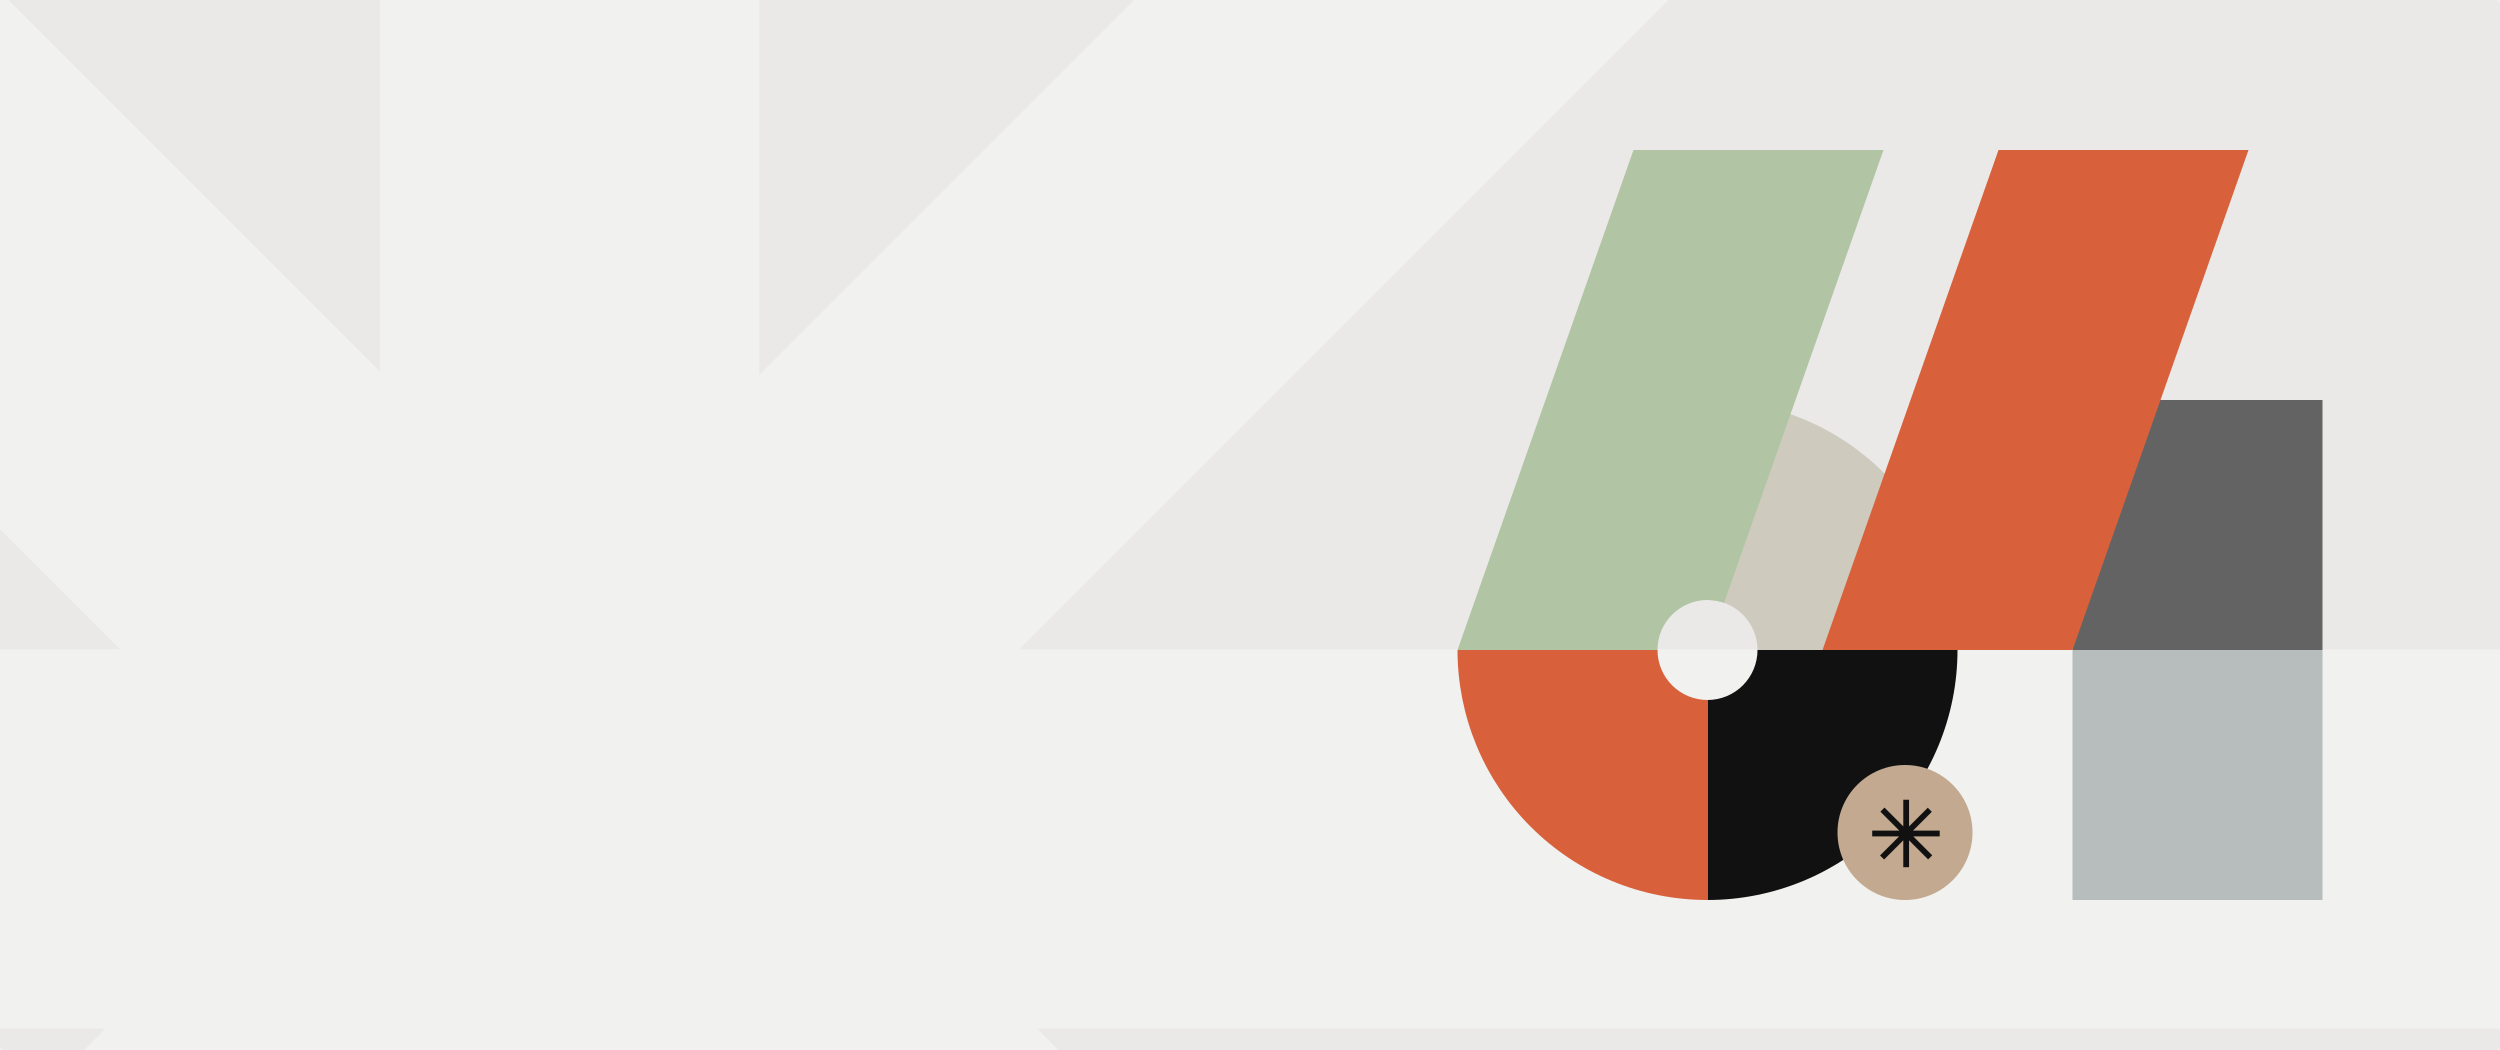
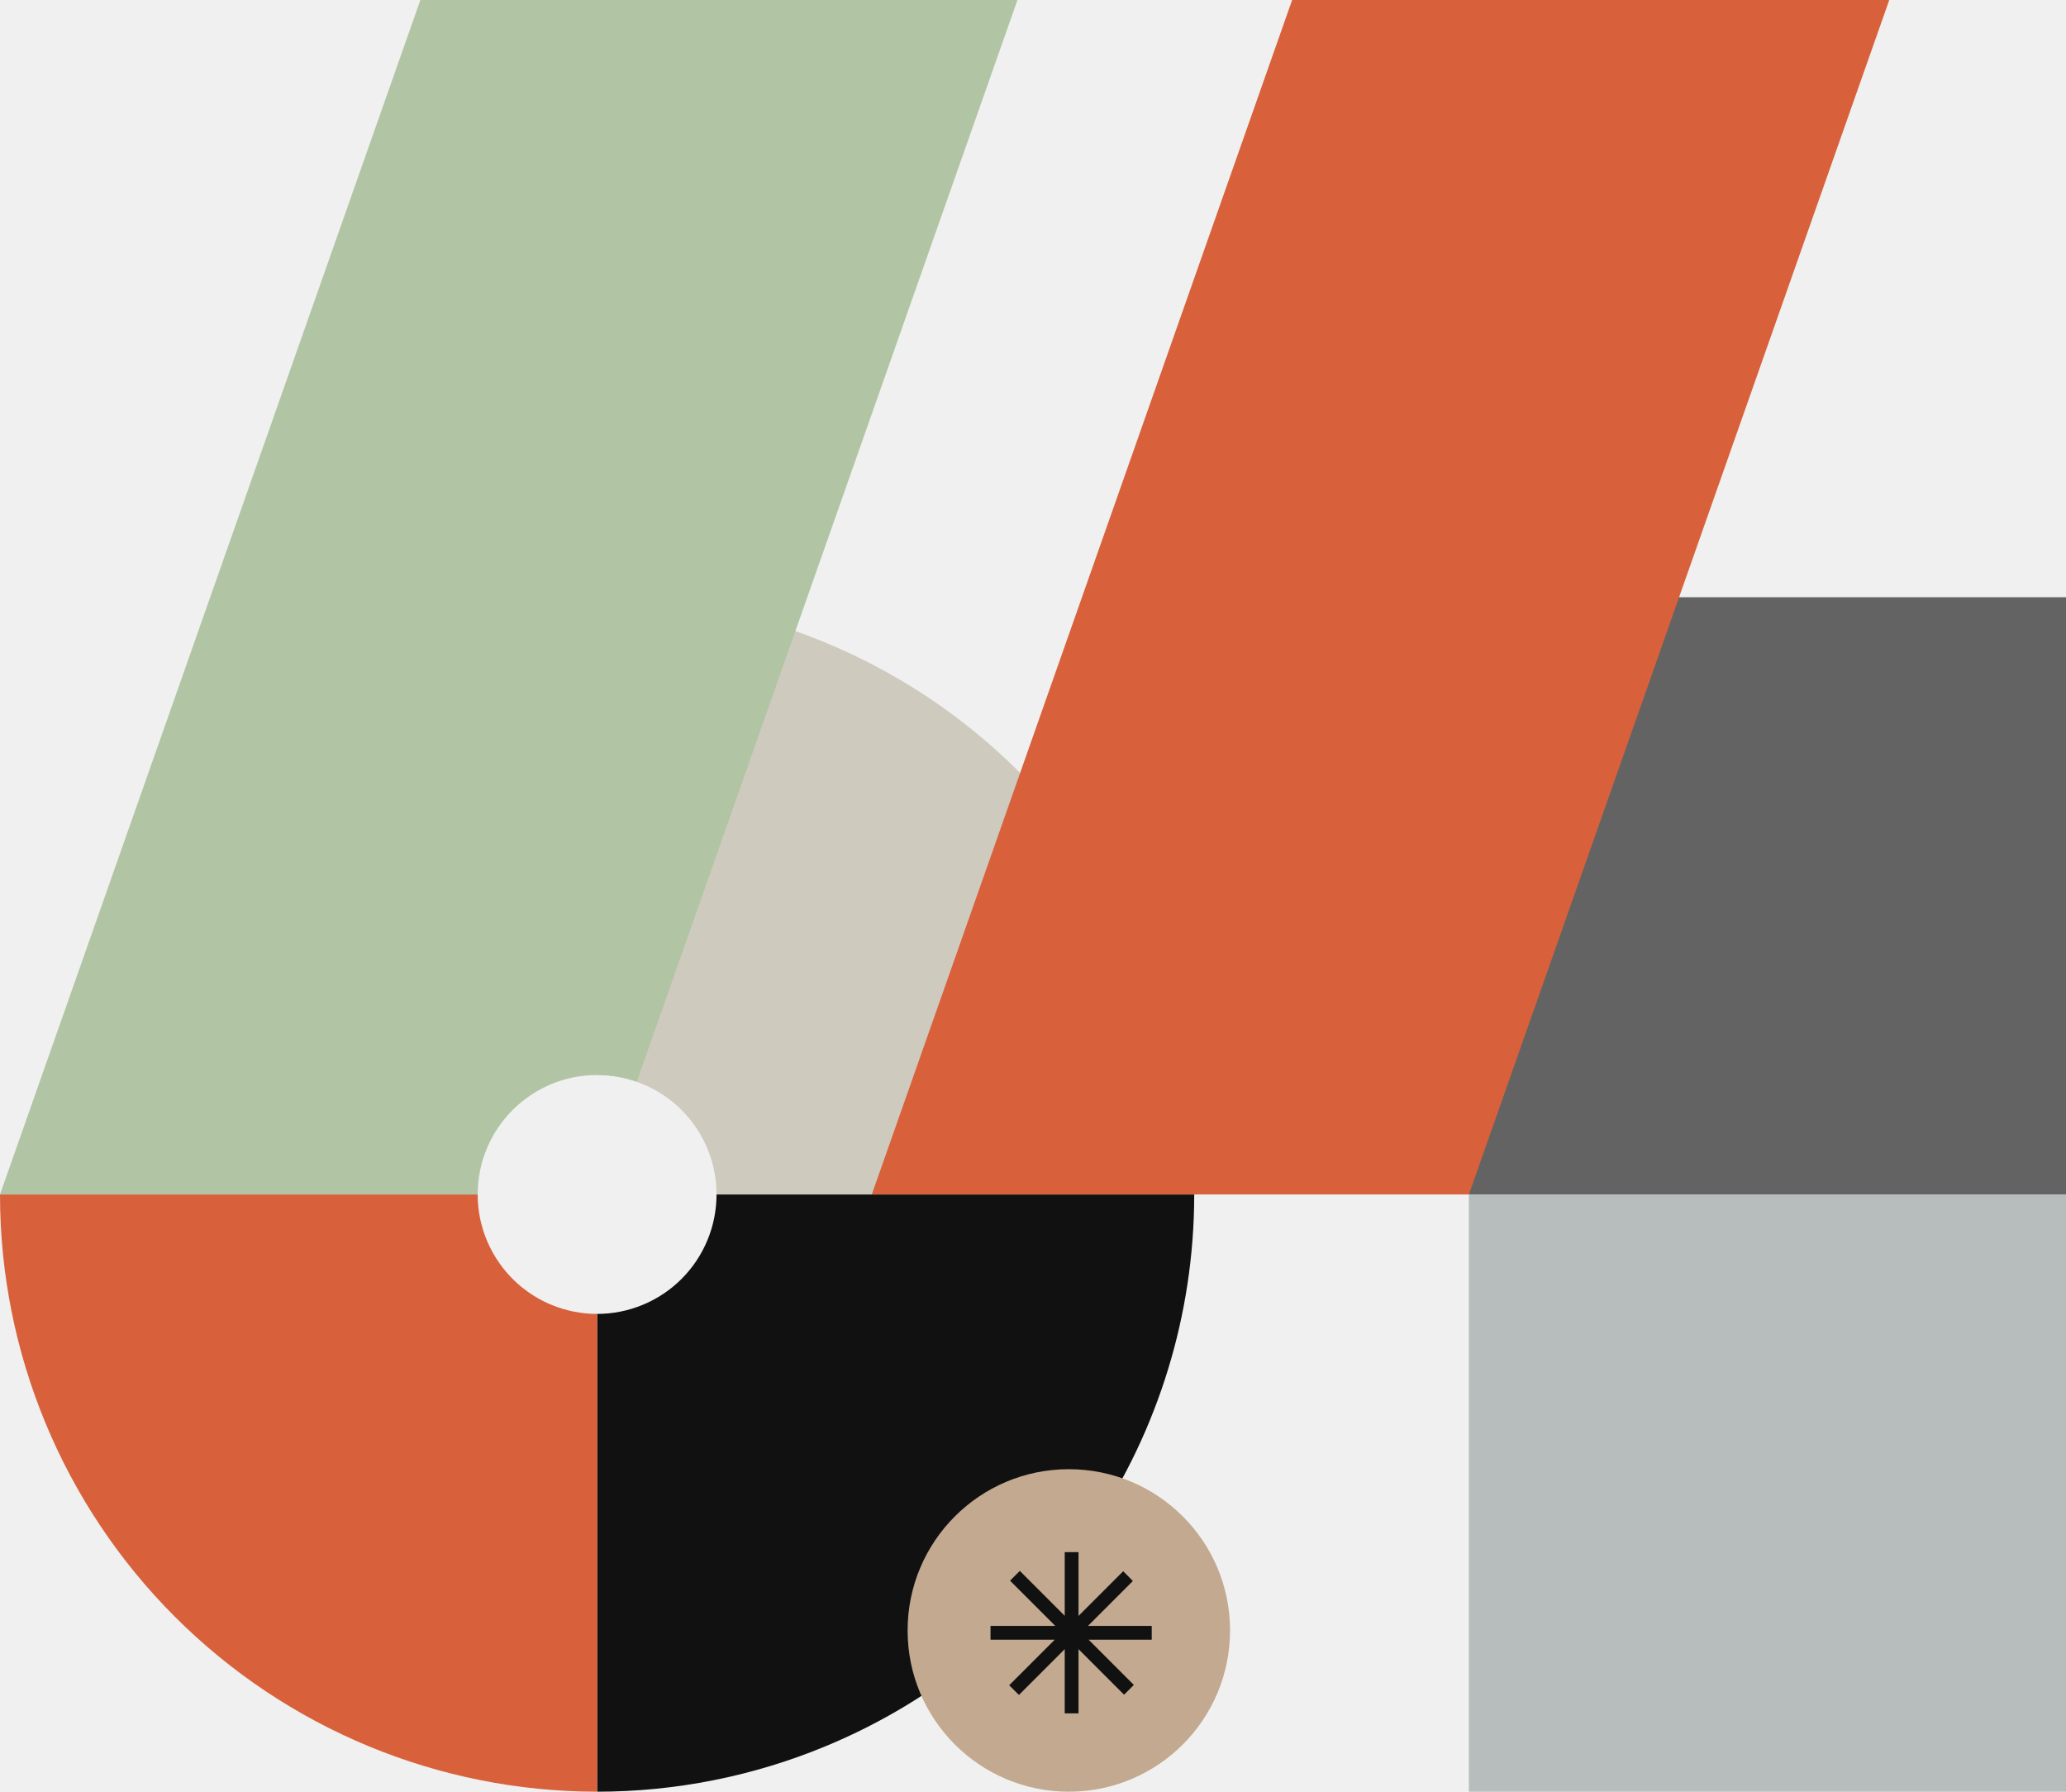
- <svg xmlns="http://www.w3.org/2000/svg" width="1000" height="420" viewBox="0 0 1000 420" fill="none">
-   <g clip-path="url(#clip0_928_4988)">
-     <rect width="1000" height="420" rx="2" fill="#EAE9E7" />
-     <path d="M303.711 -552.516V149.852L795.846 -342.283L902.156 -234.778L407.632 259.746H1110V411.448H414.799L912.907 909.556L805.402 1017.06L303.711 515.37V1222.52H152.009V515.37L-352.071 1019.45L-459.577 913.139L42.115 411.448H-665.031V259.746H48.087L-450.021 -238.361L-342.515 -345.867L152.009 148.657V-552.516H303.711Z" fill="white" fill-opacity="0.35" />
-     <path d="M783 260C783 273.132 780.413 286.136 775.388 298.268C770.362 310.401 762.997 321.425 753.711 330.711C744.425 339.997 733.401 347.362 721.268 352.388C709.136 357.413 696.132 360 683 360L683 280C685.626 280 688.227 279.483 690.654 278.478C693.08 277.472 695.285 275.999 697.142 274.142C698.999 272.285 700.472 270.08 701.478 267.654C702.483 265.227 703 262.626 703 260H783Z" fill="#111111" />
-     <path d="M683 160C696.132 160 709.136 162.587 721.268 167.612C733.401 172.638 744.425 180.003 753.711 189.289C762.997 198.575 770.362 209.599 775.388 221.732C780.413 233.864 783 246.868 783 260L703 260C703 257.374 702.483 254.773 701.478 252.346C700.472 249.92 698.999 247.715 697.142 245.858C695.285 244.001 693.08 242.528 690.654 241.522C688.227 240.517 685.626 240 683 240V160Z" fill="#CFCABE" />
-     <path d="M683 360C669.868 360 656.864 357.413 644.732 352.388C632.599 347.362 621.575 339.996 612.289 330.711C603.003 321.425 595.637 310.401 590.612 298.268C585.587 286.136 583 273.132 583 260L663 260C663 262.626 663.517 265.227 664.522 267.654C665.527 270.08 667.001 272.285 668.858 274.142C670.715 275.999 672.92 277.472 675.346 278.478C677.773 279.483 680.374 280 683 280L683 360Z" fill="#D8613C" />
-     <path fill-rule="evenodd" clip-rule="evenodd" d="M753.4 60H653.4L583 260L663 260C663 248.954 671.954 240 683 240C685.329 240 687.564 240.398 689.642 241.129L753.4 60Z" fill="#B1C5A4" />
-     <rect x="829" y="160" width="100" height="100" fill="#636363" />
-     <rect x="829" y="260" width="100" height="100" fill="#B6BDBC" />
-     <path d="M799.4 60H899.4L829 260H729L799.4 60Z" fill="#D8613C" />
-     <circle cx="762" cy="333" r="27" fill="#C2A990" />
-     <path d="M763.621 319.886V330.569L771.107 323.084L772.724 324.719L765.202 332.241H775.886V334.549H765.311L772.888 342.125L771.252 343.761L763.621 336.129V346.886H761.314V336.129L753.646 343.797L752.011 342.18L759.642 334.549H748.886V332.241H759.733L752.156 324.664L753.792 323.029L761.314 330.551V319.886H763.621Z" fill="#111111" />
-   </g>
-   <defs>
-     <clipPath id="clip0_928_4988">
-       <rect width="1000" height="420" rx="2" fill="white" />
-     </clipPath>
-   </defs>
+ <svg xmlns="http://www.w3.org/2000/svg" width="346" height="300" fill="none" viewBox="0 0 346 300">
+   <path fill="#111" d="M200 200a100.006 100.006 0 0 1-61.732 92.388A100.006 100.006 0 0 1 100 300v-80a20.006 20.006 0 0 0 14.142-5.858A20.006 20.006 0 0 0 120 200h80Z" />
+   <path fill="#CFCABE" d="M100 100a100.006 100.006 0 0 1 92.388 61.732A100.006 100.006 0 0 1 200 200h-80a20.006 20.006 0 0 0-5.858-14.142A20.006 20.006 0 0 0 100 180v-80Z" />
+   <path fill="#D8613C" d="M100 300a100.01 100.01 0 0 1-70.71-29.289A100 100 0 0 1 0 200h80a20.005 20.005 0 0 0 12.346 18.478A20.002 20.002 0 0 0 100 220v80Z" />
+   <path fill="#B1C5A4" fill-rule="evenodd" d="M170.4 0h-100L0 200h80c0-11.046 8.954-20 20-20 2.329 0 4.564.398 6.642 1.129L170.4 0Z" clip-rule="evenodd" />
+   <path fill="#636363" d="M246 100h100v100H246z" />
+   <path fill="#B6BDBC" d="M246 200h100v100H246z" />
+   <path fill="#D8613C" d="M216.4 0h100L246 200H146L216.4 0Z" />
+   <circle cx="179" cy="273" r="27" fill="#C2A990" />
+   <path fill="#111" d="M180.621 259.886v10.683l7.486-7.485 1.617 1.635-7.522 7.522h10.684v2.308h-10.575l7.577 7.576-1.636 1.636-7.631-7.632v10.757h-2.307v-10.757l-7.668 7.668-1.635-1.617 7.631-7.631h-10.756v-2.308h10.847l-7.577-7.577 1.636-1.635 7.522 7.522v-10.665h2.307Z" />
</svg>
